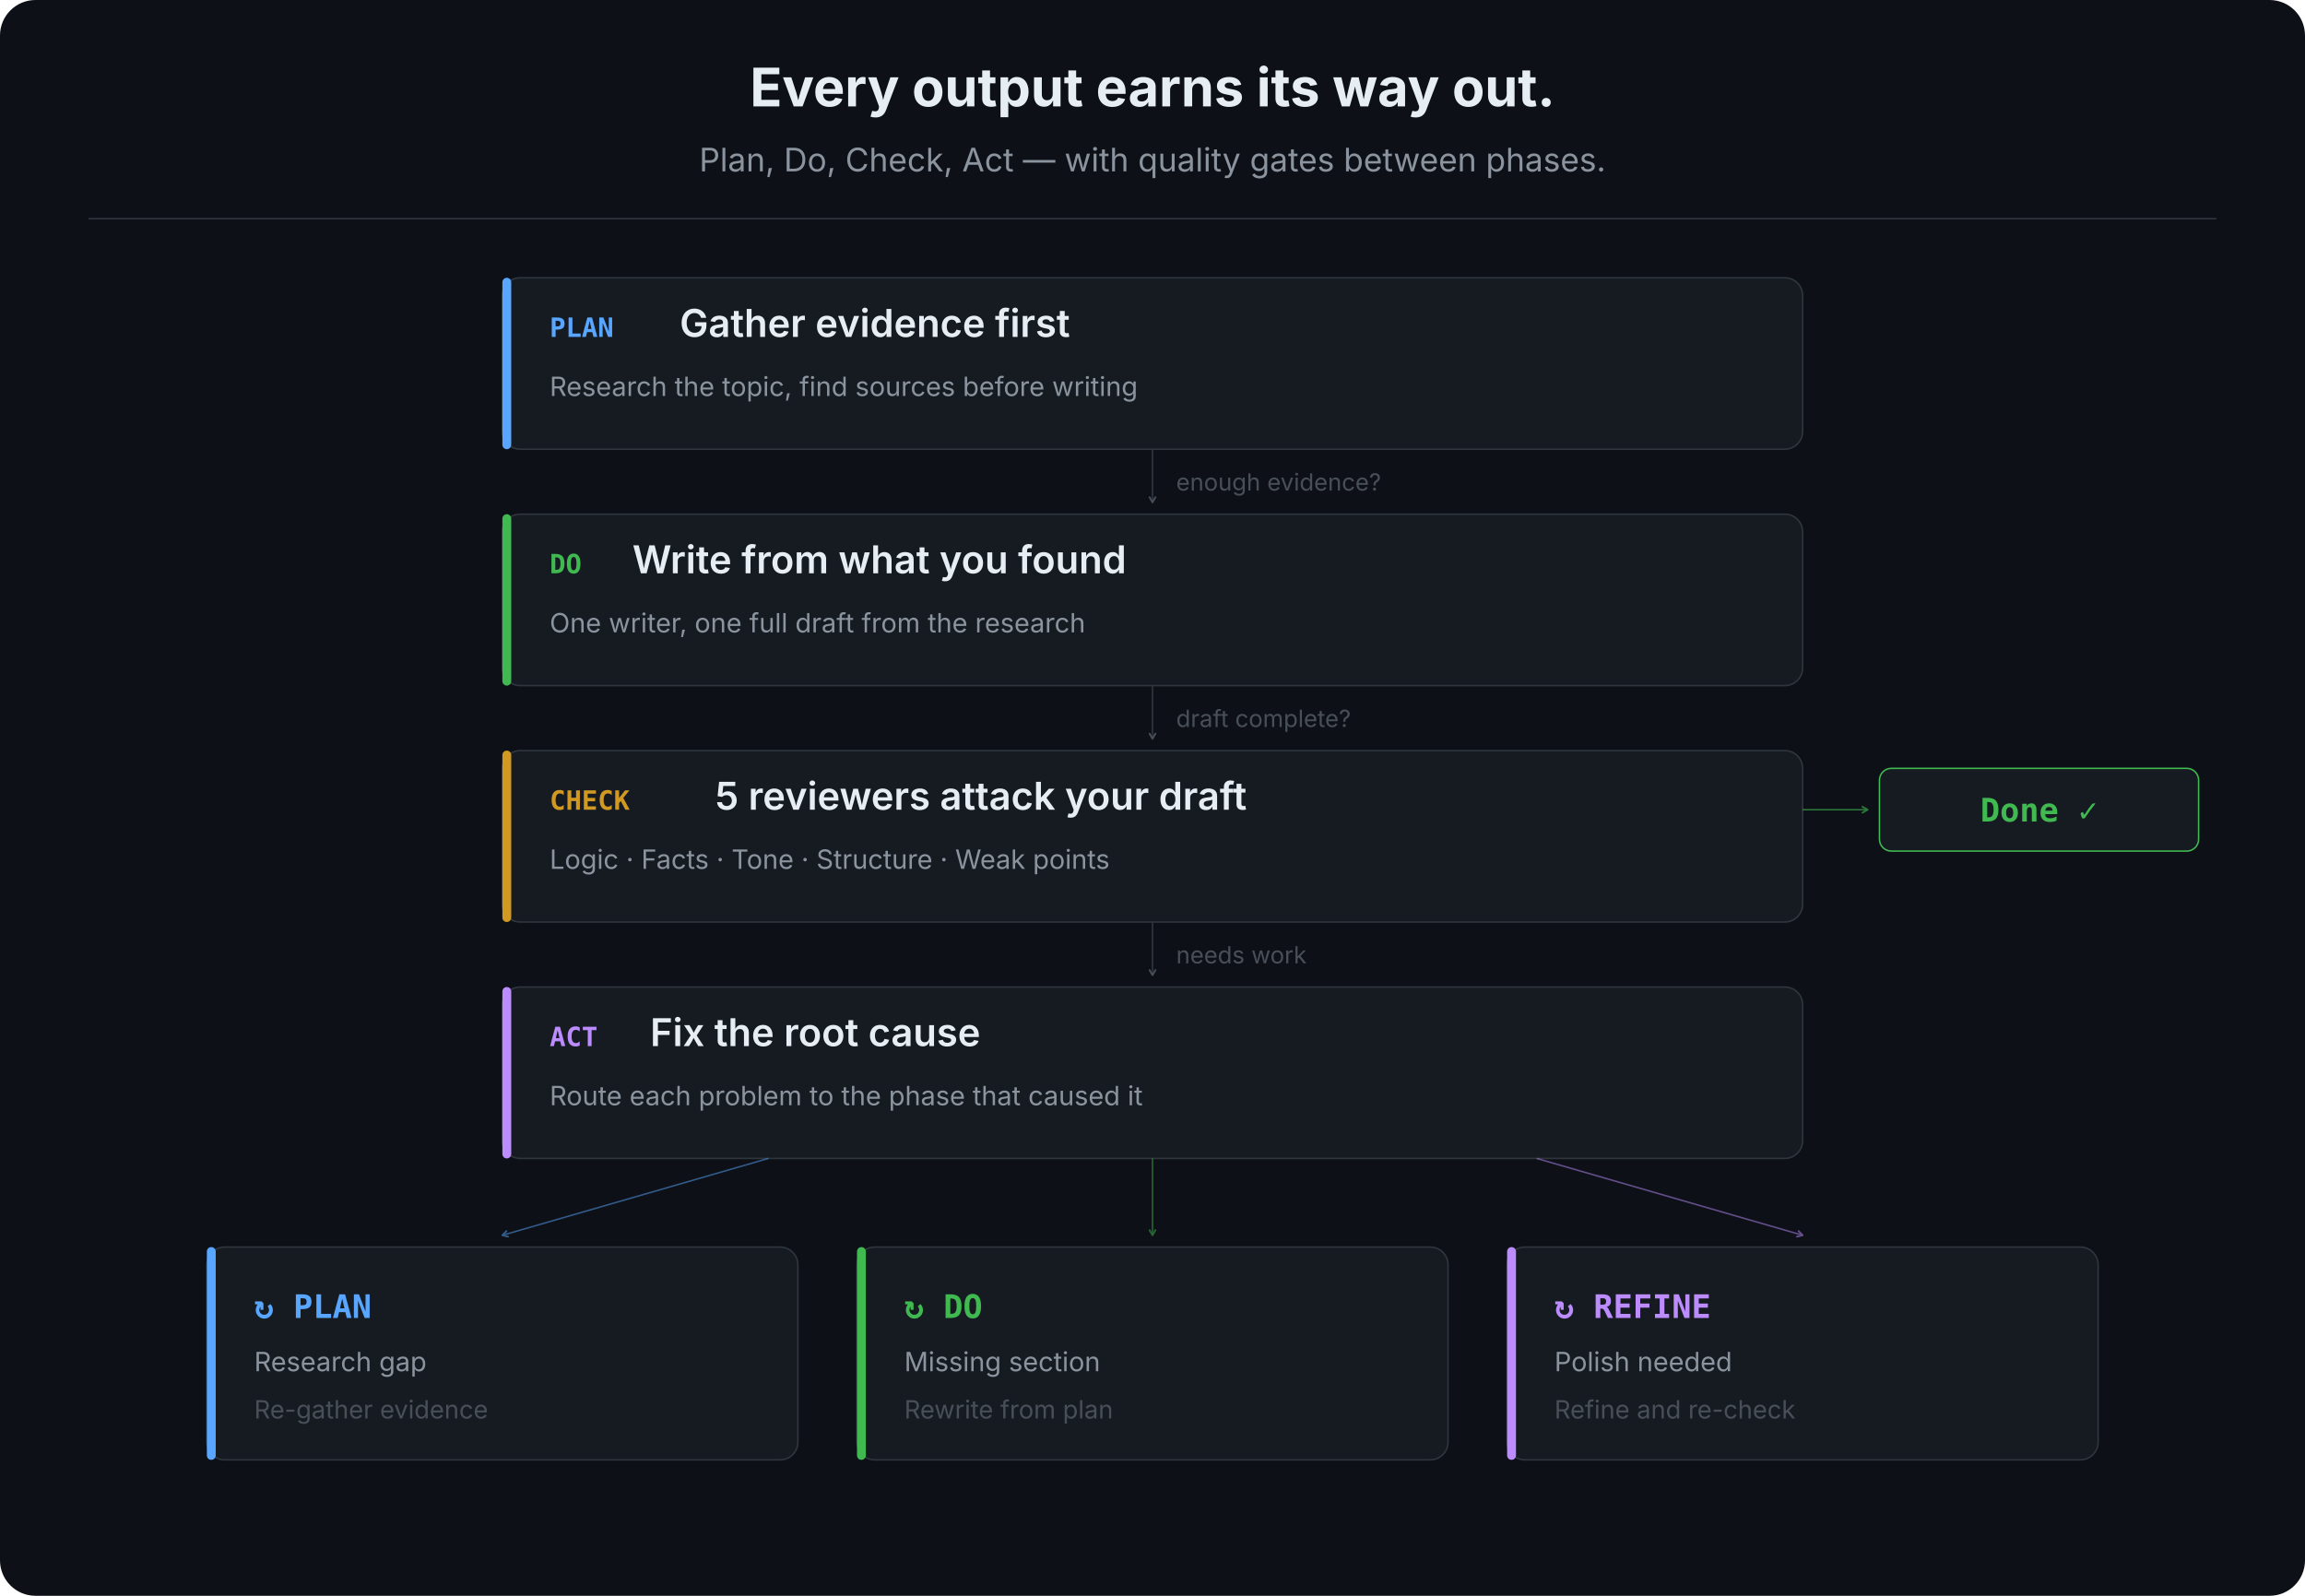
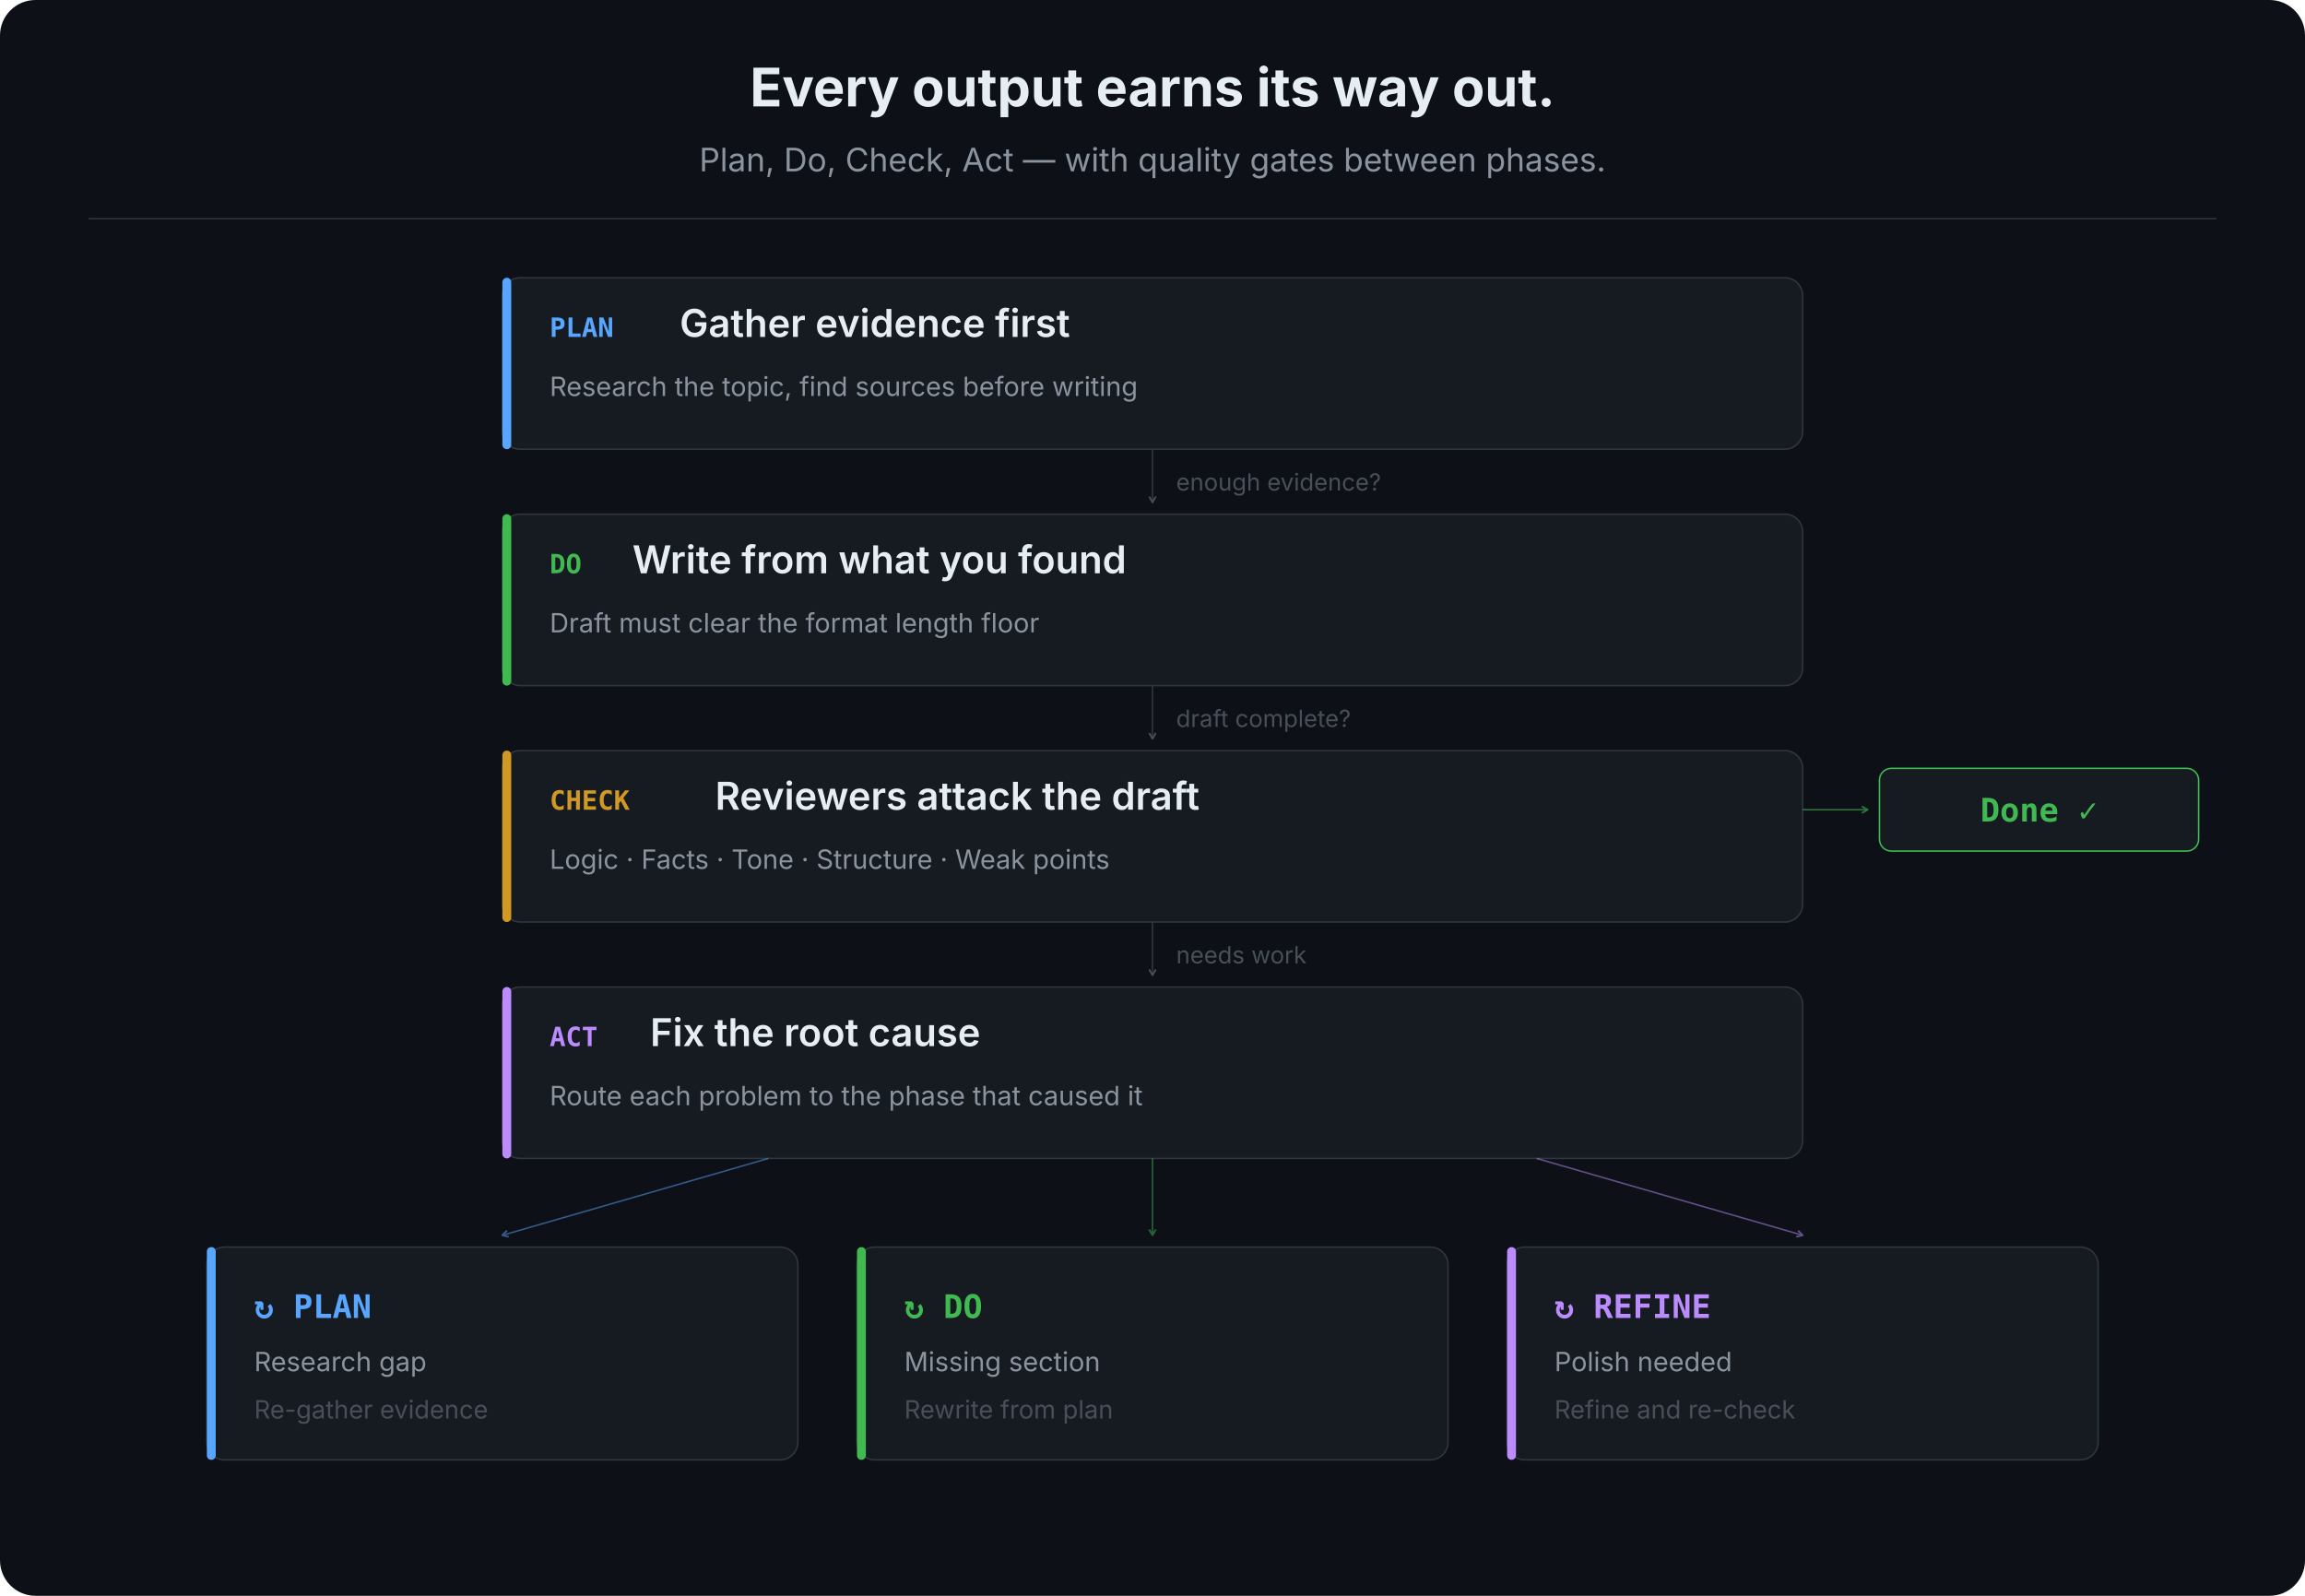
<svg xmlns="http://www.w3.org/2000/svg" viewBox="0 0 780 540" fill="none" role="img" aria-labelledby="pc-title pc-desc">
  <defs>
    <marker id="arr" markerWidth="5" markerHeight="5" refX="4" refY="2.5" orient="auto" markerUnits="strokeWidth">
      <path d="M0.5,0.5 L4,2.5 L0.5,4.5" fill="none" stroke="#484f58" stroke-width="1.2" stroke-linecap="round" stroke-linejoin="round" />
    </marker>
    <marker id="arr-green" markerWidth="5" markerHeight="5" refX="4" refY="2.5" orient="auto" markerUnits="strokeWidth">
      <path d="M0.5,0.5 L4,2.5 L0.5,4.5" fill="none" stroke="#3fb950" stroke-width="1.2" stroke-linecap="round" stroke-linejoin="round" />
    </marker>
    <marker id="arr-blue" markerWidth="5" markerHeight="5" refX="4" refY="2.5" orient="auto" markerUnits="strokeWidth">
      <path d="M0.5,0.5 L4,2.5 L0.5,4.5" fill="none" stroke="#58a6ff" stroke-width="1.2" stroke-linecap="round" stroke-linejoin="round" />
    </marker>
    <marker id="arr-act" markerWidth="5" markerHeight="5" refX="4" refY="2.5" orient="auto" markerUnits="strokeWidth">
      <path d="M0.5,0.5 L4,2.5 L0.5,4.5" fill="none" stroke="#bc8cff" stroke-width="1.2" stroke-linecap="round" stroke-linejoin="round" />
    </marker>
  </defs>
  <rect width="780" height="540" rx="12" fill="#0d1117" />
  <text x="390" y="36" text-anchor="middle" fill="#e6edf3" font-size="18" font-weight="700" font-family="-apple-system, BlinkMacSystemFont, Segoe UI, sans-serif">Every output earns its way out.</text>
  <text x="390" y="58" text-anchor="middle" fill="#8b949e" font-size="11" font-family="-apple-system, BlinkMacSystemFont, Segoe UI, sans-serif">Plan, Do, Check, Act — with quality gates between phases.</text>
  <line x1="30" y1="74" x2="750" y2="74" stroke="#30363d" stroke-width="0.5" />
  <rect x="170" y="94" width="440" height="58" rx="6" fill="#161b22" stroke="#30363d" stroke-width="0.5" />
  <rect x="170" y="94" width="3" height="58" rx="1.5" fill="#58a6ff" />
  <text x="186" y="114" fill="#58a6ff" font-size="9" font-weight="600" font-family="SF Mono, Consolas, monospace">PLAN</text>
  <text x="230" y="114" fill="#e6edf3" font-size="13" font-weight="600" font-family="-apple-system, BlinkMacSystemFont, Segoe UI, sans-serif">Gather evidence first</text>
  <text x="186" y="134" fill="#8b949e" font-size="9" font-family="-apple-system, BlinkMacSystemFont, Segoe UI, sans-serif">Research the topic, find sources before writing</text>
  <line x1="390" y1="152" x2="390" y2="170" stroke="#30363d" stroke-width="0.5" marker-end="url(#arr)" />
  <text x="398" y="166" fill="#484f58" font-size="8" font-family="-apple-system, BlinkMacSystemFont, Segoe UI, sans-serif">enough evidence?</text>
  <rect x="170" y="174" width="440" height="58" rx="6" fill="#161b22" stroke="#30363d" stroke-width="0.5" />
  <rect x="170" y="174" width="3" height="58" rx="1.5" fill="#3fb950" />
  <text x="186" y="194" fill="#3fb950" font-size="9" font-weight="600" font-family="SF Mono, Consolas, monospace">DO</text>
  <text x="214" y="194" fill="#e6edf3" font-size="13" font-weight="600" font-family="-apple-system, BlinkMacSystemFont, Segoe UI, sans-serif">Write from what you found</text>
-   <text x="186" y="214" fill="#8b949e" font-size="9" font-family="-apple-system, BlinkMacSystemFont, Segoe UI, sans-serif">One writer, one full draft from the research</text>
+   <text x="186" y="214" fill="#8b949e" font-size="9" font-family="-apple-system, BlinkMacSystemFont, Segoe UI, sans-serif">Draft must clear the format length floor</text>
  <line x1="390" y1="232" x2="390" y2="250" stroke="#30363d" stroke-width="0.5" marker-end="url(#arr)" />
  <text x="398" y="246" fill="#484f58" font-size="8" font-family="-apple-system, BlinkMacSystemFont, Segoe UI, sans-serif">draft complete?</text>
  <rect x="170" y="254" width="440" height="58" rx="6" fill="#161b22" stroke="#30363d" stroke-width="0.5" />
  <rect x="170" y="254" width="3" height="58" rx="1.5" fill="#d29922" />
  <text x="186" y="274" fill="#d29922" font-size="9" font-weight="600" font-family="SF Mono, Consolas, monospace">CHECK</text>
-   <text x="242" y="274" fill="#e6edf3" font-size="13" font-weight="600" font-family="-apple-system, BlinkMacSystemFont, Segoe UI, sans-serif">5 reviewers attack your draft</text>
+   <text x="242" y="274" fill="#e6edf3" font-size="13" font-weight="600" font-family="-apple-system, BlinkMacSystemFont, Segoe UI, sans-serif">Reviewers attack the draft</text>
  <text x="186" y="294" fill="#8b949e" font-size="9" font-family="-apple-system, BlinkMacSystemFont, Segoe UI, sans-serif">Logic · Facts · Tone · Structure · Weak points</text>
  <line x1="610" y1="274" x2="632" y2="274" stroke="#3fb950" stroke-width="0.5" opacity="0.6" marker-end="url(#arr-green)" />
  <rect x="636" y="260" width="108" height="28" rx="4" fill="#161b22" stroke="#3fb950" stroke-width="0.5" />
  <text x="690" y="278" text-anchor="middle" fill="#3fb950" font-size="11" font-weight="600" font-family="SF Mono, Consolas, monospace">Done ✓</text>
  <line x1="390" y1="312" x2="390" y2="330" stroke="#30363d" stroke-width="0.5" marker-end="url(#arr)" />
  <text x="398" y="326" fill="#484f58" font-size="8" font-family="-apple-system, BlinkMacSystemFont, Segoe UI, sans-serif">needs work</text>
  <rect x="170" y="334" width="440" height="58" rx="6" fill="#161b22" stroke="#30363d" stroke-width="0.5" />
  <rect x="170" y="334" width="3" height="58" rx="1.5" fill="#bc8cff" />
  <text x="186" y="354" fill="#bc8cff" font-size="9" font-weight="600" font-family="SF Mono, Consolas, monospace">ACT</text>
  <text x="220" y="354" fill="#e6edf3" font-size="13" font-weight="600" font-family="-apple-system, BlinkMacSystemFont, Segoe UI, sans-serif">Fix the root cause</text>
  <text x="186" y="374" fill="#8b949e" font-size="9" font-family="-apple-system, BlinkMacSystemFont, Segoe UI, sans-serif">Route each problem to the phase that caused it</text>
  <line x1="260" y1="392" x2="170" y2="418" stroke="#58a6ff" stroke-width="0.5" opacity="0.5" marker-end="url(#arr-blue)" />
  <line x1="390" y1="392" x2="390" y2="418" stroke="#3fb950" stroke-width="0.5" opacity="0.5" marker-end="url(#arr-green)" />
  <line x1="520" y1="392" x2="610" y2="418" stroke="#bc8cff" stroke-width="0.5" opacity="0.5" marker-end="url(#arr-act)" />
  <rect x="70" y="422" width="200" height="72" rx="6" fill="#161b22" stroke="#30363d" stroke-width="0.5" />
  <rect x="70" y="422" width="3" height="72" rx="1.5" fill="#58a6ff" />
  <text x="86" y="446" fill="#58a6ff" font-size="11" font-weight="600" font-family="SF Mono, Consolas, monospace">↻ PLAN</text>
  <text x="86" y="464" fill="#8b949e" font-size="9" font-family="-apple-system, BlinkMacSystemFont, Segoe UI, sans-serif">Research gap</text>
  <text x="86" y="480" fill="#484f58" font-size="8.5" font-family="-apple-system, BlinkMacSystemFont, Segoe UI, sans-serif">Re-gather evidence</text>
  <rect x="290" y="422" width="200" height="72" rx="6" fill="#161b22" stroke="#30363d" stroke-width="0.5" />
  <rect x="290" y="422" width="3" height="72" rx="1.5" fill="#3fb950" />
  <text x="306" y="446" fill="#3fb950" font-size="11" font-weight="600" font-family="SF Mono, Consolas, monospace">↻ DO</text>
  <text x="306" y="464" fill="#8b949e" font-size="9" font-family="-apple-system, BlinkMacSystemFont, Segoe UI, sans-serif">Missing section</text>
  <text x="306" y="480" fill="#484f58" font-size="8.5" font-family="-apple-system, BlinkMacSystemFont, Segoe UI, sans-serif">Rewrite from plan</text>
  <rect x="510" y="422" width="200" height="72" rx="6" fill="#161b22" stroke="#30363d" stroke-width="0.5" />
  <rect x="510" y="422" width="3" height="72" rx="1.5" fill="#bc8cff" />
  <text x="526" y="446" fill="#bc8cff" font-size="11" font-weight="600" font-family="SF Mono, Consolas, monospace">↻ REFINE</text>
  <text x="526" y="464" fill="#8b949e" font-size="9" font-family="-apple-system, BlinkMacSystemFont, Segoe UI, sans-serif">Polish needed</text>
  <text x="526" y="480" fill="#484f58" font-size="8.5" font-family="-apple-system, BlinkMacSystemFont, Segoe UI, sans-serif">Refine and re-check</text>
</svg>
